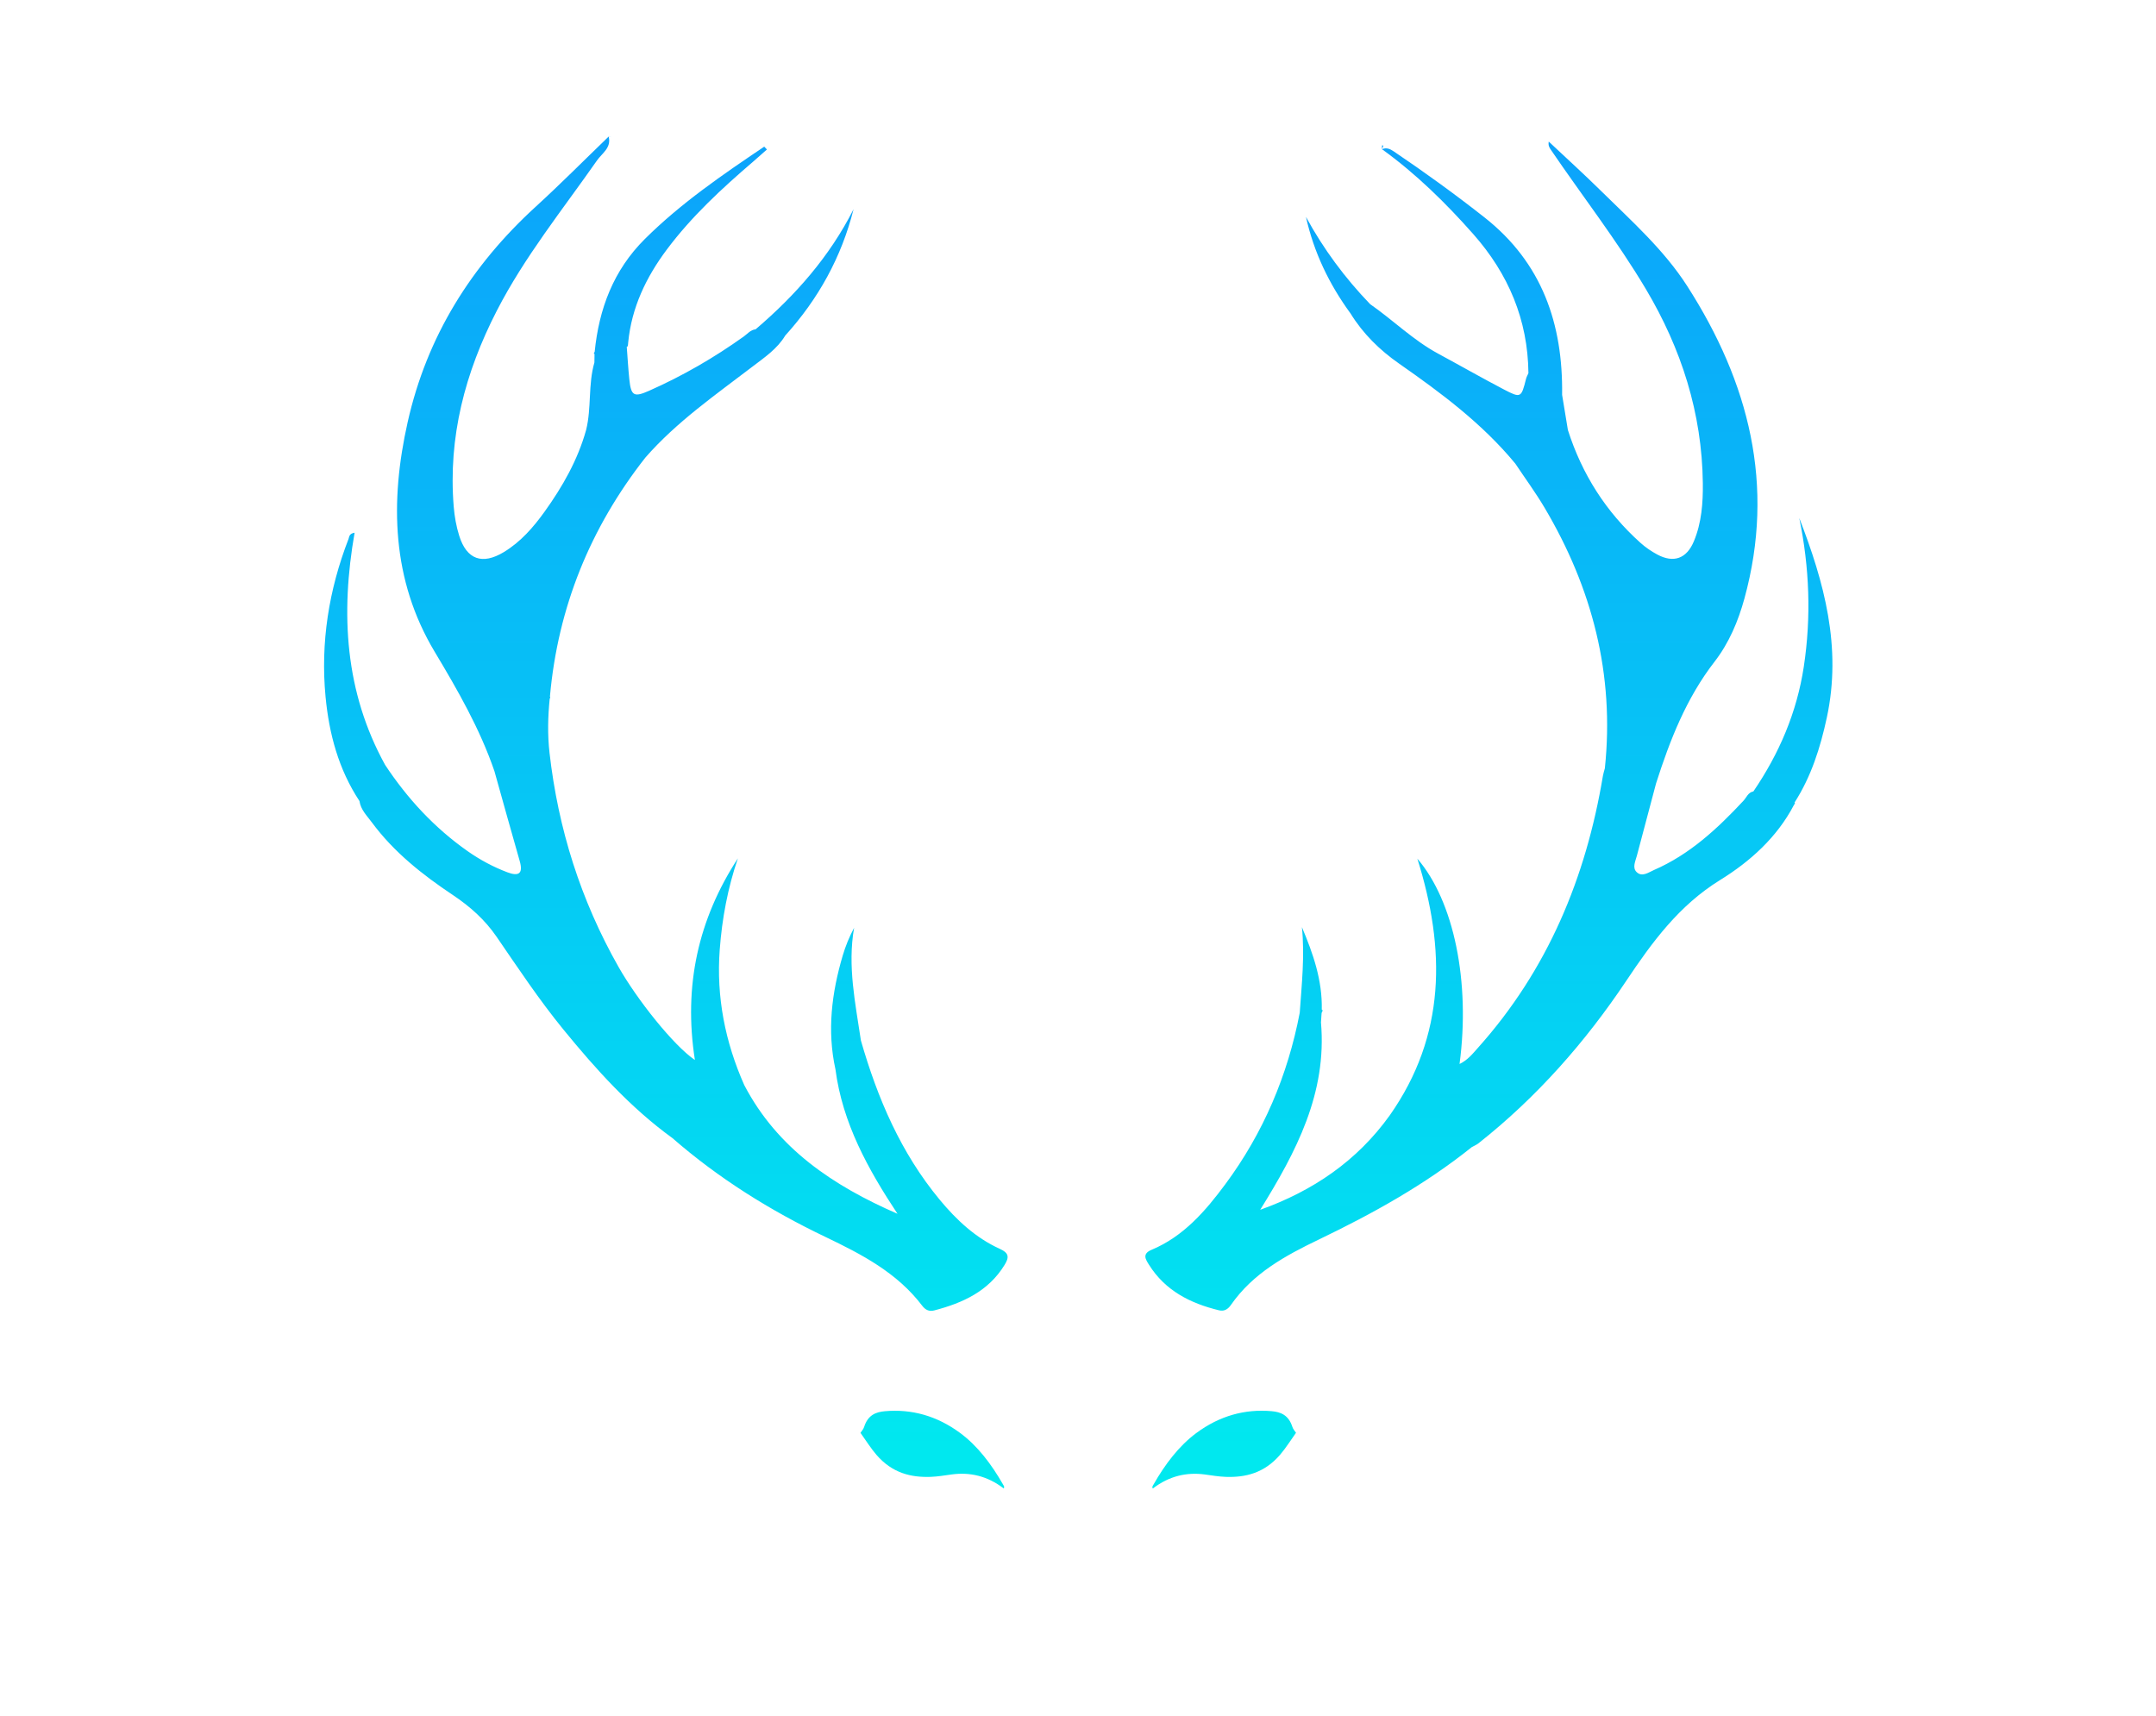
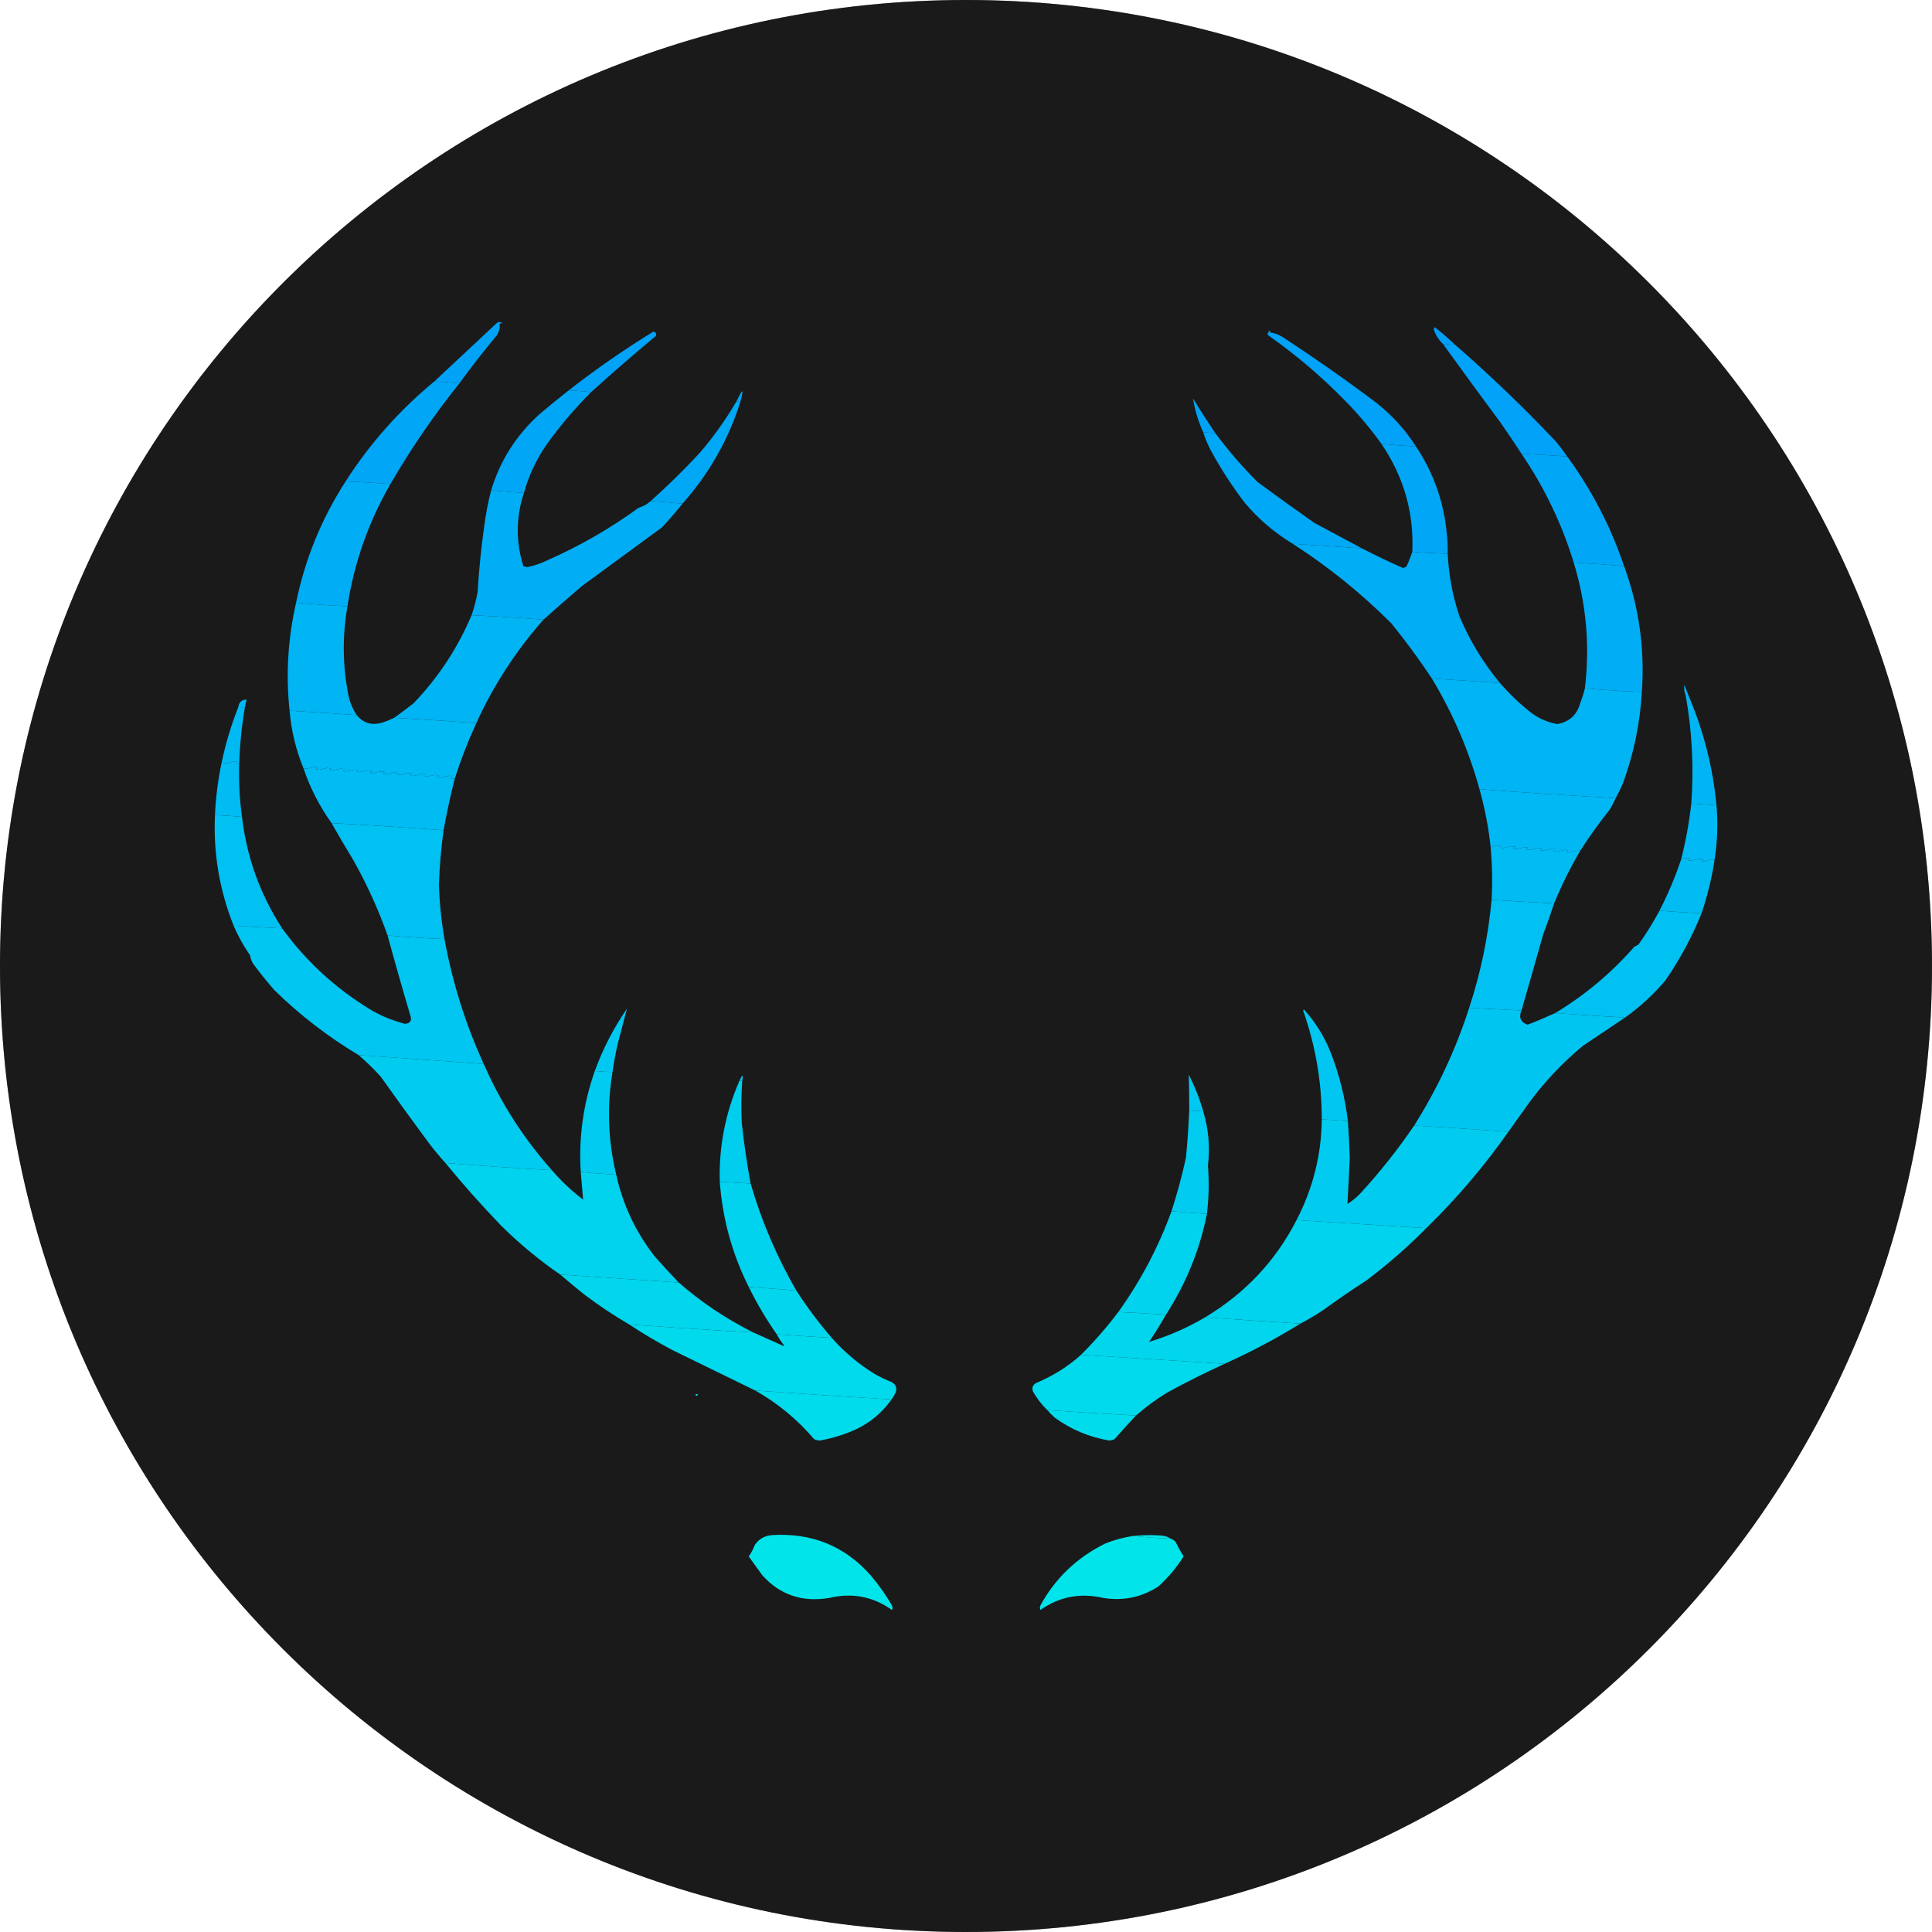
- <svg xmlns="http://www.w3.org/2000/svg" viewBox="0 0 2388 1900">
-   <defs>
-     <linearGradient id="linear-gradient" x1="1194.28" y1="1648.81" x2="1194.28" y2="151.18" gradientUnits="userSpaceOnUse">
-       <stop offset="0" stop-color="#00eaef" />
-       <stop offset="1" stop-color="#0ca3fb" />
-     </linearGradient>
-   </defs>
-   <path fill="url(#linear-gradient)" d="M674.16,151.3s.09-.12.09-.12c1.1.28,2.2.57,3.31.85-1.13-.24-2.26-.49-3.39-.73ZM1532.28,161.29l-1.51-.24c-.05,1.39-.1,2.78-.14,4.17,0,0,.05.07.05.06h0s0,0,0,0c0,0,.02,0,.02,0,0,0-.01,0-.02-.01.53-1.33,1.06-2.65,1.6-3.97ZM1992.9,573.9c11.29,54.66,13.36,109.6,4.97,164.78-7.66,50.35-27.19,96.05-55.81,138-5.87,1.07-7.57,6.64-10.98,10.31-28.88,30.99-59.66,59.6-99.15,76.74-5.82,2.53-13.12,8.2-19.2,2.28-5.04-4.91-1.31-12.04.27-18.05,7.01-26.72,14.16-53.41,21.25-80.11,15.32-47.96,33.46-94.42,64.78-134.86,16.03-20.7,26.23-44.88,33.13-70.08,34.36-125.41,5.01-239.4-63.35-345.97-25.82-40.25-61.46-71.91-95.16-105.14-19.01-18.74-38.81-36.68-58.25-54.97-.75,4.29.67,6.61,2.19,8.85,35.04,51.53,73.43,100.77,105.34,154.44,39.4,66.26,62.23,137.5,63.14,215,.26,21.96-1.35,44-9.98,64.62-8.01,19.15-22.45,24.23-40.54,14.49-6.55-3.53-12.89-7.85-18.43-12.81-38.29-34.28-64.89-76.17-80.51-125.09-2.13-12.98-4.27-25.95-6.4-38.93,1.01-78.51-22.03-146.2-86-196.59-32.65-25.71-66.24-50-100.65-73.22-4.06-2.74-8.04-4.41-12.84-2.31,37.56,27.16,70.46,59.38,101.06,94,38.85,43.96,60.52,94.88,61.12,154.08h0c-.9,2.11-2.11,4.14-2.66,6.34-5.25,20.95-5.7,21.54-24.53,11.7-24.52-12.81-48.55-26.56-72.9-39.71-27.56-14.89-49.77-37.06-75.24-54.79-27.96-29.01-51.71-61.11-71.08-96.65,8.75,39.35,25.78,74.71,49.4,107.02,13.81,22.44,32.4,40.6,53.68,55.45,46.76,32.63,92.26,66.52,128.84,110.89,10.8,16.2,22.37,31.95,32.29,48.68,52.85,89.14,77.77,184.87,66.84,288.83-.72,2.76-1.67,5.49-2.14,8.29-18.81,112.96-61.25,215.06-138.37,301.23-5.81,6.49-11.28,13.55-20.43,17.97,12.12-90.87-6.18-180.34-46.72-227.44,31.44,100.15,31.67,195.76-30.62,284.38-36.29,50.62-85.23,83.71-143.46,104.57,39.8-64.1,74.19-129.13,67.31-207.63.23-3.48.47-6.95.7-10.43.41-.89.92-1.75,1.17-2.67.07-.26-.63-.73-.98-1.09.73-32.41-9.61-62.04-21.98-91.25,3.22,31.87-.24,63.32-2.42,94.79-13.28,69.42-40.37,133.18-82.33,189.82-21.9,29.56-46.29,57.98-81.82,72.79-10.79,4.49-6.42,10.79-2.86,16.48,18,28.77,45.78,42.79,77.59,50.53,6.02,1.47,10.08-1.45,13.21-5.96,24.38-35.1,60.32-54.66,97.49-72.52,59.71-28.69,117.39-60.69,169.29-102.3,2.48-1.39,5.21-2.49,7.42-4.23,64.49-50.95,118.22-111.93,163.68-179.97,28.74-43.02,58.41-83.5,103.86-111.61,33.23-20.55,62.92-47.07,81.76-83.01.43-.71.96-1.39,1.24-2.16.05-.15-.21-.41-.49-.68,18.5-28.94,28.55-60.59,35.79-94.27,16.74-77.89-2.93-149.71-30.53-220.88ZM1107.32,1383.34c-26.72-12.16-47.76-31.8-66.37-54.23-43.11-51.94-68.96-112.39-87.4-176.52-6.12-41.31-14.99-82.43-7.54-124.82-5.46,10.24-9.54,20.35-12.62,30.77-12.21,41.33-17.45,83.17-8.05,125.91,7.78,59.67,36.13,110.77,68.73,160.09-71.31-31.11-133-72.2-169.71-142.55-21.2-47.78-31.08-97.61-27.19-149.96,2.57-34.55,8.89-68.34,20.1-101.19-43.82,67.33-60.45,141-47.59,223.35-23.64-16.04-64.03-66.87-84.57-103.08-41.87-73.83-66.89-153.02-76.46-237.24-2.25-19.98-1.83-39.96.22-59.94.64-.77.72-1.6.25-2.49,8.86-98.7,44.61-186.68,105.67-264.54,34.64-39.63,77.6-69.38,119.03-101.07,12.97-9.92,27.1-19.38,35.87-34.07,36.67-40.48,62.35-86.87,75.71-140.01-26.45,52.39-64.26,95.33-108.5,133.05-5.62.57-8.95,4.99-13.09,7.95-32.98,23.59-67.93,43.75-105,60.17-16.7,7.4-19.87,5.56-21.77-12.75-1.24-11.97-1.91-24-2.83-36.01.84-.23,1.28-.78,1.3-1.65.1-1.12.2-2.25.3-3.36,3.77-38.52,19.85-72.04,42.64-102.56,27.48-36.79,61.01-67.75,95.71-97.52,5.16-4.43,10.2-8.98,15.3-13.48-1-1.05-1.99-2.09-2.99-3.14-46.28,31.18-92.3,62.61-132.2,102.27-34.86,34.65-50.83,77.32-55.62,125.15l-.97,1.15s.82,1.25.82,1.25c.3-.43.45-.87.44-1.33,0,.45-.14.89-.44,1.33-.04,3.08-.09,6.17-.13,9.26-7.12,24.39-3.06,50.16-9.16,74.68-9.24,33.24-26.05,62.74-45.95,90.48-12.48,17.39-26.57,33.6-45.24,44.89-23.83,14.4-41.13,8.29-49.4-18.11-3.24-10.35-5.18-21.33-6.07-32.17-6.34-77.15,12.65-148.83,47.65-216.96,30.71-59.78,72.82-111.94,111.09-166.67,5.55-7.94,16.09-13.97,12.87-26.37l.09-.12c-26.94,25.98-53.31,52.58-80.92,77.81-71.38,65.24-120.4,143.54-141.75,238.38-19.88,88.35-17.76,175.08,29.85,254.57,25.55,42.67,50.05,85.21,66.2,132.28,9.32,33.21,18.5,66.46,28.02,99.61,4.08,14.2-1.41,17.08-13.73,12.41-15.63-5.92-30.24-13.76-43.95-23.38-36.79-25.84-66.71-58.21-91.42-95.57-44.6-80.97-49.49-167.55-33.79-257.2-6.26,1.04-5.86,4.65-6.74,6.94-21.8,56.34-31.14,114.76-25.43,174.87,3.89,40.96,14.43,80.41,37.56,115.43,1.4,9.68,8.3,16.3,13.68,23.59,24.36,32.99,56.06,58.03,89.78,80.53,18.99,12.67,35.5,27.37,48.46,46.27,23.82,34.73,47.13,69.86,73.81,102.53,36.18,44.3,74.33,86.68,120.97,120.5,51.14,44.56,108.16,80.13,169.16,109.31,40.32,19.29,79.59,39.67,107.41,76.3,3.63,4.78,7.81,6.69,13.43,5.21,31.38-8.23,59.72-21.03,77.7-50.2,5.29-8.58,5.29-13.26-5.23-18.05ZM1063.77,1587.56c-26.21-19.47-54.37-26.9-83.51-24.35-10.37.91-18.98,4.29-23.21,17.58-.79,2.47-2.62,4.29-3.97,6.41,5.85,8.14,11.28,16.91,17.64,24.3,17.6,20.43,38.45,25.19,60.09,24.45,7.83-.27,15.58-1.65,23.35-2.69,19.99-2.67,39.25,1.51,57.52,15.47,1.2-1.56.15-2.83-.57-4.1-13.05-22.92-28.48-43.07-47.34-57.07ZM1408.27,1563.17c-29.14-2.52-57.3,4.93-83.49,24.43-18.84,14.03-34.27,34.18-47.3,57.12-.72,1.27-1.77,2.54-.57,4.1,18.26-13.97,37.52-18.18,57.51-15.52,7.76,1.03,15.52,2.4,23.35,2.66,21.63.72,42.48-4.06,60.07-24.51,6.36-7.39,11.78-16.17,17.63-24.31-1.35-2.12-3.18-3.94-3.97-6.41-4.25-13.28-12.86-16.66-23.22-17.56Z" />
+ <svg xmlns="http://www.w3.org/2000/svg" width="27" height="27" viewBox="0 0 27 27" fill="none">
+   <path d="M0 13.5C0 6.044 6.044 0 13.5 0C20.956 0 27 6.044 27 13.5C27 20.956 20.956 27 13.5 27C6.044 27 0 20.956 0 13.5Z" fill="#1A1A1A" />
+   <path d="M13.5 0.5C20.68 0.5 26.5 6.32 26.5 13.5C26.5 20.68 20.68 26.5 13.5 26.5C6.32 26.5 0.5 20.68 0.5 13.5C0.5 6.32 6.32 0.5 13.5 0.5Z" stroke="#1A1A1A" stroke-opacity="0.4" />
+   <g opacity="0.97">
+     <path fill-rule="evenodd" clip-rule="evenodd" d="M6.421 5.356C6.304 5.345 6.186 5.337 6.069 5.331C6.359 5.059 6.65 4.787 6.942 4.515C6.967 4.495 6.993 4.495 7.021 4.515C7.008 4.521 6.995 4.523 6.982 4.521C6.99 4.585 6.974 4.643 6.936 4.695C6.756 4.911 6.585 5.131 6.421 5.356Z" fill="#00A7FD" />
+     <path fill-rule="evenodd" clip-rule="evenodd" d="M20.324 4.808H20.167C20.105 4.75 20.062 4.682 20.037 4.602C20.041 4.592 20.045 4.581 20.05 4.571C20.145 4.646 20.237 4.725 20.324 4.808Z" fill="#00A1FD" />
+     <path fill-rule="evenodd" clip-rule="evenodd" d="M17.741 4.646H17.728C17.727 4.635 17.731 4.626 17.741 4.621C17.758 4.63 17.758 4.638 17.741 4.646Z" fill="#00A1FD" />
+     <path fill-rule="evenodd" clip-rule="evenodd" d="M8.26 5.481C8.156 5.468 8.052 5.46 7.947 5.456C8.325 5.161 8.721 4.886 9.133 4.633C9.165 4.645 9.176 4.665 9.166 4.695C8.858 4.951 8.556 5.212 8.26 5.481Z" fill="#00A6FD" />
+     <path fill-rule="evenodd" clip-rule="evenodd" d="M17.728 4.646H17.741C17.801 4.651 17.857 4.67 17.911 4.702C18.361 4.995 18.8 5.302 19.228 5.624C19.453 5.801 19.64 6.006 19.789 6.241C19.628 6.231 19.467 6.218 19.306 6.204C19.152 5.988 18.98 5.784 18.791 5.593C18.464 5.259 18.11 4.958 17.728 4.689C17.711 4.673 17.711 4.658 17.728 4.646Z" fill="#00A6FD" />
+     <path fill-rule="evenodd" clip-rule="evenodd" d="M20.167 4.808H20.324C20.823 5.242 21.299 5.699 21.752 6.179C21.805 6.244 21.855 6.311 21.902 6.379C21.689 6.365 21.476 6.353 21.263 6.341C21.168 6.194 21.07 6.049 20.969 5.905C20.698 5.54 20.431 5.175 20.167 4.808Z" fill="#00A6FD" />
+     <path fill-rule="evenodd" clip-rule="evenodd" d="M6.069 5.331C6.186 5.337 6.304 5.345 6.421 5.356C6.063 5.802 5.742 6.272 5.456 6.765C5.247 6.748 5.039 6.736 4.83 6.728C5.165 6.203 5.578 5.737 6.069 5.331Z" fill="#00ABFC" />
+     <path fill-rule="evenodd" clip-rule="evenodd" d="M7.947 5.456C8.052 5.46 8.156 5.468 8.26 5.481C8.027 5.714 7.816 5.963 7.627 6.229C7.489 6.434 7.387 6.655 7.321 6.89C7.168 6.879 7.016 6.867 6.864 6.852C6.989 6.437 7.215 6.082 7.542 5.786C7.676 5.674 7.81 5.563 7.947 5.456Z" fill="#00ABFC" />
+     <path fill-rule="evenodd" clip-rule="evenodd" d="M10.346 5.618C10.329 5.614 10.312 5.61 10.294 5.606C10.382 5.42 10.4 5.424 10.346 5.618Z" fill="#00A7FD" />
+     <path fill-rule="evenodd" clip-rule="evenodd" d="M16.985 6.054C16.928 6.051 16.872 6.047 16.815 6.042C16.746 5.888 16.698 5.731 16.672 5.568C16.773 5.733 16.877 5.895 16.985 6.054Z" fill="#00A7FD" />
+     <path fill-rule="evenodd" clip-rule="evenodd" d="M10.294 5.606C10.312 5.61 10.329 5.614 10.346 5.618C10.178 6.148 9.909 6.621 9.538 7.039C9.39 7.026 9.242 7.013 9.094 7.002C9.333 6.788 9.562 6.563 9.779 6.329C9.974 6.102 10.145 5.861 10.294 5.606Z" fill="#00ACFC" />
+     <path fill-rule="evenodd" clip-rule="evenodd" d="M16.815 6.042C16.872 6.047 16.928 6.051 16.985 6.054C17.163 6.293 17.358 6.52 17.572 6.734C17.834 6.928 18.1 7.119 18.367 7.307C18.59 7.426 18.811 7.545 19.032 7.663C18.711 7.643 18.389 7.622 18.067 7.6C17.811 7.445 17.587 7.254 17.396 7.027C17.215 6.79 17.054 6.541 16.913 6.279C16.874 6.202 16.841 6.123 16.815 6.042Z" fill="#00ACFC" />
+     <path fill-rule="evenodd" clip-rule="evenodd" d="M19.306 6.204C19.467 6.218 19.628 6.231 19.789 6.241C20.024 6.594 20.166 6.981 20.213 7.401C20.227 7.513 20.234 7.625 20.232 7.738C20.067 7.733 19.902 7.725 19.737 7.713C19.762 7.167 19.619 6.664 19.306 6.204Z" fill="#00ABFC" />
+     <path fill-rule="evenodd" clip-rule="evenodd" d="M21.263 6.341C21.476 6.353 21.689 6.365 21.902 6.379C22.246 6.85 22.511 7.361 22.697 7.912C22.463 7.892 22.228 7.875 21.993 7.862C21.827 7.32 21.584 6.813 21.263 6.341Z" fill="#00ABFC" />
+     <path fill-rule="evenodd" clip-rule="evenodd" d="M4.83 6.728C5.039 6.736 5.247 6.748 5.456 6.765C5.148 7.3 4.948 7.869 4.856 8.473C4.615 8.463 4.376 8.446 4.138 8.423C4.262 7.816 4.492 7.251 4.83 6.728Z" fill="#00B2FB" />
+     <path fill-rule="evenodd" clip-rule="evenodd" d="M6.864 6.852C7.016 6.867 7.168 6.879 7.321 6.89C7.21 7.23 7.207 7.571 7.314 7.912C7.332 7.92 7.352 7.924 7.373 7.925C7.468 7.905 7.559 7.874 7.647 7.831C8.103 7.63 8.529 7.385 8.925 7.096C8.99 7.077 9.047 7.045 9.094 7.002C9.242 7.013 9.39 7.026 9.538 7.039C9.447 7.153 9.351 7.263 9.251 7.37C8.877 7.644 8.503 7.918 8.129 8.193C7.949 8.347 7.771 8.502 7.595 8.66C7.26 8.634 6.925 8.613 6.59 8.598C6.627 8.492 6.655 8.384 6.675 8.274C6.693 7.969 6.723 7.666 6.766 7.364C6.788 7.191 6.82 7.021 6.864 6.852Z" fill="#00B2FB" />
+     <path fill-rule="evenodd" clip-rule="evenodd" d="M18.067 7.6C18.389 7.622 18.711 7.643 19.032 7.663C19.22 7.761 19.411 7.852 19.606 7.937C19.627 7.935 19.645 7.927 19.658 7.912C19.689 7.846 19.715 7.779 19.737 7.713C19.902 7.725 20.067 7.733 20.232 7.738C20.246 8.034 20.3 8.325 20.395 8.61C20.538 8.95 20.727 9.262 20.963 9.546C20.645 9.523 20.328 9.502 20.011 9.483C19.835 9.217 19.646 8.96 19.443 8.71C19.023 8.291 18.565 7.921 18.067 7.6Z" fill="#00B1FB" />
+     <path fill-rule="evenodd" clip-rule="evenodd" d="M21.993 7.862C22.228 7.875 22.463 7.892 22.697 7.912C22.905 8.481 22.988 9.067 22.945 9.67C22.679 9.66 22.414 9.643 22.149 9.62C22.221 9.024 22.169 8.438 21.993 7.862Z" fill="#00B2FB" />
+     <path fill-rule="evenodd" clip-rule="evenodd" d="M4.138 8.423C4.376 8.446 4.615 8.463 4.856 8.473C4.781 8.898 4.788 9.322 4.875 9.745C4.898 9.835 4.935 9.918 4.986 9.994C4.673 9.971 4.36 9.951 4.047 9.932C3.993 9.425 4.024 8.922 4.138 8.423Z" fill="#00B8FA" />
+     <path fill-rule="evenodd" clip-rule="evenodd" d="M6.59 8.598C6.925 8.613 7.26 8.634 7.595 8.66C7.209 9.097 6.896 9.579 6.656 10.107C6.273 10.077 5.891 10.052 5.508 10.032C5.6 9.966 5.692 9.898 5.782 9.826C6.128 9.464 6.398 9.054 6.59 8.598Z" fill="#00B8FA" />
+     <path fill-rule="evenodd" clip-rule="evenodd" d="M20.011 9.483C20.328 9.502 20.645 9.523 20.963 9.546C21.099 9.703 21.251 9.847 21.419 9.976C21.523 10.049 21.638 10.097 21.765 10.119C21.926 10.089 22.031 9.998 22.078 9.845C22.106 9.77 22.13 9.695 22.149 9.62C22.414 9.643 22.679 9.66 22.945 9.67C22.92 10.111 22.831 10.539 22.678 10.954C22.648 11.024 22.615 11.09 22.58 11.154C21.944 11.119 21.31 11.078 20.676 11.029C20.526 10.485 20.304 9.969 20.011 9.483Z" fill="#00B8FA" />
+     <path fill-rule="evenodd" clip-rule="evenodd" d="M23.597 9.72H23.558C23.539 9.672 23.532 9.622 23.538 9.57C23.559 9.62 23.579 9.67 23.597 9.72Z" fill="#00B5FB" />
+     <path fill-rule="evenodd" clip-rule="evenodd" d="M23.558 9.72H23.597C23.807 10.212 23.938 10.724 23.988 11.254C23.871 11.246 23.754 11.238 23.636 11.229C23.673 10.723 23.647 10.22 23.558 9.72Z" fill="#00B9FA" />
+     <path fill-rule="evenodd" clip-rule="evenodd" d="M3.421 9.895C3.392 9.884 3.362 9.88 3.33 9.882C3.339 9.813 3.378 9.778 3.447 9.776C3.435 9.815 3.426 9.854 3.421 9.895Z" fill="#00BBFA" />
+     <path fill-rule="evenodd" clip-rule="evenodd" d="M3.33 9.882C3.362 9.88 3.392 9.884 3.421 9.895C3.377 10.155 3.351 10.416 3.343 10.68C3.293 10.686 3.285 10.676 3.317 10.649C3.299 10.647 3.282 10.645 3.265 10.643C3.211 10.662 3.154 10.67 3.095 10.668C3.151 10.4 3.229 10.138 3.33 9.882Z" fill="#00BDF9" />
+     <path fill-rule="evenodd" clip-rule="evenodd" d="M4.047 9.932C4.36 9.951 4.673 9.971 4.986 9.994C5.077 10.106 5.195 10.141 5.338 10.1C5.397 10.081 5.454 10.058 5.508 10.032C5.891 10.052 6.273 10.077 6.656 10.107C6.54 10.359 6.44 10.617 6.356 10.88C6.333 10.882 6.312 10.88 6.29 10.873C6.325 10.849 6.319 10.838 6.271 10.842C6.235 10.854 6.198 10.862 6.16 10.867C6.11 10.872 6.102 10.862 6.134 10.836C6.116 10.834 6.099 10.832 6.082 10.83C6.044 10.835 6.007 10.843 5.971 10.855C5.956 10.851 5.94 10.846 5.925 10.842C5.928 10.835 5.932 10.829 5.938 10.823C5.923 10.821 5.908 10.819 5.893 10.817C5.857 10.829 5.82 10.837 5.782 10.842C5.732 10.847 5.724 10.837 5.756 10.811C5.738 10.809 5.721 10.807 5.703 10.805C5.665 10.81 5.629 10.818 5.593 10.83C5.577 10.828 5.562 10.826 5.547 10.823C5.553 10.818 5.557 10.812 5.56 10.805C5.545 10.801 5.53 10.796 5.514 10.792C5.478 10.804 5.441 10.812 5.403 10.817C5.354 10.822 5.345 10.812 5.377 10.786C5.324 10.78 5.272 10.786 5.221 10.805C5.171 10.81 5.163 10.799 5.195 10.774C5.177 10.771 5.16 10.77 5.143 10.767C5.105 10.773 5.068 10.781 5.032 10.792C5.017 10.788 5.001 10.784 4.986 10.78C4.989 10.773 4.993 10.766 4.999 10.761C4.984 10.759 4.969 10.757 4.954 10.755C4.918 10.766 4.881 10.774 4.843 10.78C4.793 10.785 4.785 10.774 4.817 10.749C4.799 10.747 4.782 10.745 4.764 10.742C4.726 10.748 4.69 10.756 4.654 10.767C4.638 10.765 4.623 10.763 4.608 10.761C4.614 10.756 4.618 10.75 4.621 10.742C4.606 10.738 4.591 10.734 4.575 10.73C4.539 10.741 4.502 10.75 4.464 10.755C4.415 10.76 4.406 10.75 4.438 10.724C4.421 10.722 4.404 10.72 4.386 10.717C4.341 10.735 4.293 10.743 4.243 10.742C4.136 10.483 4.071 10.213 4.047 9.932Z" fill="#00BDF9" />
+     <path fill-rule="evenodd" clip-rule="evenodd" d="M3.343 10.68C3.335 10.927 3.348 11.172 3.382 11.416C3.256 11.405 3.13 11.397 3.004 11.391C3.015 11.147 3.046 10.906 3.095 10.668C3.154 10.67 3.211 10.662 3.265 10.643C3.282 10.645 3.299 10.647 3.317 10.649C3.285 10.676 3.293 10.686 3.343 10.68Z" fill="#00C0F9" />
+     <path fill-rule="evenodd" clip-rule="evenodd" d="M6.356 10.88C6.295 11.119 6.243 11.36 6.199 11.603C5.678 11.565 5.156 11.531 4.634 11.503C4.466 11.269 4.335 11.015 4.243 10.742C4.293 10.743 4.341 10.735 4.386 10.717C4.404 10.72 4.421 10.722 4.438 10.724C4.406 10.75 4.415 10.76 4.464 10.755C4.502 10.75 4.539 10.741 4.575 10.73C4.591 10.734 4.606 10.738 4.621 10.742C4.618 10.75 4.614 10.756 4.608 10.761C4.623 10.763 4.638 10.765 4.654 10.767C4.69 10.756 4.726 10.748 4.764 10.742C4.782 10.745 4.799 10.747 4.817 10.749C4.785 10.774 4.793 10.785 4.843 10.78C4.881 10.774 4.918 10.766 4.954 10.755C4.969 10.757 4.984 10.759 4.999 10.761C4.993 10.766 4.989 10.773 4.986 10.78C5.001 10.784 5.017 10.788 5.032 10.792C5.068 10.781 5.105 10.773 5.143 10.767C5.16 10.77 5.177 10.771 5.195 10.774C5.163 10.799 5.171 10.81 5.221 10.805C5.272 10.786 5.324 10.78 5.377 10.786C5.345 10.812 5.354 10.822 5.403 10.817C5.441 10.812 5.478 10.804 5.514 10.792C5.53 10.796 5.545 10.801 5.56 10.805C5.557 10.812 5.553 10.818 5.547 10.823C5.562 10.826 5.577 10.828 5.593 10.83C5.629 10.818 5.665 10.81 5.703 10.805C5.721 10.807 5.738 10.809 5.756 10.811C5.724 10.837 5.732 10.847 5.782 10.842C5.82 10.837 5.857 10.829 5.893 10.817C5.908 10.819 5.923 10.821 5.938 10.823C5.932 10.829 5.928 10.835 5.925 10.842C5.94 10.846 5.956 10.851 5.971 10.855C6.007 10.843 6.044 10.835 6.082 10.83C6.099 10.832 6.116 10.834 6.134 10.836C6.102 10.862 6.11 10.872 6.16 10.867C6.198 10.862 6.235 10.854 6.271 10.842C6.319 10.838 6.325 10.849 6.29 10.873C6.312 10.88 6.333 10.882 6.356 10.88Z" fill="#00BFF9" />
+     <path fill-rule="evenodd" clip-rule="evenodd" d="M20.676 11.029C21.31 11.078 21.944 11.119 22.58 11.154C22.555 11.209 22.527 11.263 22.495 11.316C22.348 11.501 22.211 11.692 22.084 11.889C22.036 11.888 21.99 11.896 21.947 11.915C21.932 11.912 21.917 11.91 21.902 11.908C21.908 11.903 21.912 11.897 21.915 11.889C21.899 11.885 21.884 11.881 21.869 11.877C21.833 11.888 21.796 11.897 21.758 11.902C21.709 11.907 21.7 11.897 21.732 11.871C21.715 11.869 21.697 11.867 21.68 11.865C21.629 11.883 21.577 11.889 21.523 11.883C21.555 11.857 21.547 11.847 21.497 11.852C21.458 11.861 21.419 11.869 21.38 11.877C21.331 11.882 21.322 11.872 21.354 11.846C21.339 11.844 21.323 11.842 21.308 11.84C21.272 11.851 21.235 11.859 21.197 11.865C21.148 11.87 21.139 11.859 21.171 11.833C21.154 11.831 21.137 11.829 21.119 11.827C21.081 11.833 21.044 11.841 21.008 11.852C20.993 11.85 20.978 11.848 20.963 11.846C20.969 11.841 20.973 11.835 20.976 11.827C20.96 11.823 20.945 11.819 20.93 11.815C20.896 11.82 20.864 11.829 20.832 11.84C20.803 11.565 20.751 11.295 20.676 11.029Z" fill="#00BCFA" />
+     <path fill-rule="evenodd" clip-rule="evenodd" d="M23.636 11.229C23.754 11.238 23.871 11.246 23.988 11.254C24.01 11.509 24.001 11.762 23.962 12.014C23.914 12.013 23.868 12.021 23.825 12.039C23.778 12.043 23.771 12.033 23.806 12.008C23.788 12.006 23.771 12.004 23.754 12.002C23.715 12.01 23.675 12.018 23.636 12.027C23.587 12.032 23.578 12.021 23.61 11.995C23.567 11.984 23.528 11.99 23.493 12.014C23.559 11.755 23.607 11.493 23.636 11.229Z" fill="#00BDFA" />
+     <path fill-rule="evenodd" clip-rule="evenodd" d="M3.004 11.391C3.13 11.397 3.256 11.405 3.382 11.416C3.447 11.977 3.634 12.496 3.943 12.974C3.717 12.963 3.491 12.95 3.265 12.937C3.067 12.44 2.98 11.924 3.004 11.391Z" fill="#00C4F8" />
+     <path fill-rule="evenodd" clip-rule="evenodd" d="M4.634 11.503C5.156 11.531 5.678 11.565 6.199 11.603C6.164 11.855 6.143 12.109 6.134 12.363C6.142 12.619 6.168 12.872 6.212 13.124C5.946 13.113 5.681 13.096 5.417 13.074C5.286 12.705 5.123 12.347 4.927 12.002C4.826 11.837 4.728 11.671 4.634 11.503Z" fill="#00C4F8" />
+     <path fill-rule="evenodd" clip-rule="evenodd" d="M22.084 11.889C21.944 12.128 21.823 12.373 21.719 12.625C21.428 12.61 21.136 12.594 20.845 12.575C20.859 12.33 20.854 12.085 20.832 11.84C20.864 11.829 20.896 11.82 20.93 11.815C20.945 11.819 20.96 11.823 20.976 11.827C20.973 11.835 20.969 11.841 20.963 11.846C20.978 11.848 20.993 11.85 21.008 11.852C21.044 11.841 21.081 11.833 21.119 11.827C21.137 11.829 21.154 11.831 21.171 11.833C21.139 11.859 21.148 11.87 21.197 11.865C21.235 11.859 21.272 11.851 21.308 11.84C21.323 11.842 21.339 11.844 21.354 11.846C21.322 11.872 21.331 11.882 21.38 11.877C21.419 11.869 21.458 11.861 21.497 11.852C21.547 11.847 21.555 11.857 21.523 11.883C21.577 11.889 21.629 11.883 21.68 11.865C21.697 11.867 21.715 11.869 21.732 11.871C21.7 11.897 21.709 11.907 21.758 11.902C21.796 11.897 21.833 11.888 21.869 11.877C21.884 11.881 21.899 11.885 21.915 11.889C21.912 11.897 21.908 11.903 21.902 11.908C21.917 11.91 21.932 11.912 21.947 11.915C21.99 11.896 22.036 11.888 22.084 11.889Z" fill="#00BFF9" />
+     <path fill-rule="evenodd" clip-rule="evenodd" d="M23.962 12.014C23.923 12.269 23.862 12.518 23.78 12.762C23.584 12.755 23.388 12.743 23.193 12.725C23.311 12.494 23.411 12.257 23.493 12.014C23.528 11.99 23.567 11.984 23.61 11.995C23.578 12.021 23.587 12.032 23.636 12.027C23.675 12.018 23.715 12.01 23.754 12.002C23.771 12.004 23.788 12.006 23.806 12.008C23.771 12.033 23.778 12.043 23.825 12.039C23.868 12.021 23.914 12.013 23.962 12.014Z" fill="#00C0F9" />
+     <path fill-rule="evenodd" clip-rule="evenodd" d="M20.845 12.575C21.136 12.594 21.428 12.61 21.719 12.625C21.673 12.767 21.623 12.909 21.569 13.049C21.468 13.408 21.366 13.766 21.263 14.121C21.019 14.11 20.776 14.098 20.532 14.084C20.694 13.592 20.798 13.089 20.845 12.575Z" fill="#00C4F8" />
+     <path fill-rule="evenodd" clip-rule="evenodd" d="M23.193 12.725C23.388 12.743 23.584 12.755 23.78 12.762C23.647 13.092 23.479 13.403 23.278 13.697C23.111 13.896 22.922 14.07 22.71 14.221C22.384 14.202 22.058 14.181 21.732 14.159C22.151 13.906 22.52 13.597 22.841 13.23C22.861 13.221 22.881 13.211 22.899 13.199C23.007 13.047 23.105 12.889 23.193 12.725Z" fill="#00C4F8" />
+     <path fill-rule="evenodd" clip-rule="evenodd" d="M3.265 12.937C3.491 12.95 3.717 12.963 3.943 12.974C4.282 13.442 4.703 13.826 5.208 14.128C5.35 14.207 5.5 14.267 5.658 14.308C5.732 14.303 5.758 14.266 5.736 14.196C5.625 13.823 5.519 13.449 5.417 13.074C5.681 13.096 5.946 13.113 6.212 13.124C6.322 13.727 6.504 14.309 6.76 14.869C6.177 14.828 5.595 14.786 5.012 14.745C4.583 14.488 4.189 14.185 3.832 13.835C3.727 13.713 3.627 13.589 3.532 13.46C3.514 13.425 3.501 13.387 3.493 13.348C3.403 13.218 3.327 13.081 3.265 12.937Z" fill="#00CBF7" />
+     <path fill-rule="evenodd" clip-rule="evenodd" d="M20.532 14.084C20.776 14.098 21.019 14.11 21.263 14.121C21.222 14.217 21.251 14.284 21.347 14.321C21.477 14.271 21.605 14.216 21.732 14.159C22.058 14.181 22.384 14.202 22.71 14.221C22.516 14.352 22.32 14.483 22.123 14.614C21.838 14.85 21.589 15.114 21.373 15.406C21.276 15.543 21.178 15.68 21.08 15.817C20.641 15.785 20.202 15.756 19.763 15.73C20.09 15.212 20.346 14.664 20.532 14.084Z" fill="#00CAF7" />
+     <path fill-rule="evenodd" clip-rule="evenodd" d="M8.56 14.982C8.477 14.98 8.394 14.976 8.312 14.969C8.424 14.66 8.574 14.369 8.762 14.096C8.719 14.262 8.675 14.428 8.631 14.595C8.602 14.723 8.578 14.852 8.56 14.982Z" fill="#00CDF7" />
+     <path fill-rule="evenodd" clip-rule="evenodd" d="M18.837 15.667C18.715 15.658 18.593 15.65 18.472 15.643C18.472 15.122 18.385 14.615 18.211 14.121C18.215 14.117 18.22 14.113 18.224 14.109C18.384 14.286 18.508 14.485 18.596 14.707C18.717 15.018 18.797 15.338 18.837 15.667Z" fill="#00CBF7" />
+     <path fill-rule="evenodd" clip-rule="evenodd" d="M5.012 14.745C5.595 14.786 6.177 14.828 6.76 14.869C6.999 15.413 7.316 15.908 7.712 16.353C7.216 16.326 6.72 16.293 6.225 16.253C6.146 16.165 6.07 16.074 5.997 15.979C5.768 15.669 5.542 15.358 5.319 15.044C5.223 14.938 5.12 14.838 5.012 14.745Z" fill="#00D1F6" />
+     <path fill-rule="evenodd" clip-rule="evenodd" d="M8.312 14.969C8.394 14.976 8.477 14.98 8.56 14.982C8.48 15.463 8.497 15.941 8.612 16.416C8.446 16.407 8.28 16.395 8.116 16.378C8.086 15.897 8.151 15.427 8.312 14.969Z" fill="#00D1F5" />
+     <path fill-rule="evenodd" clip-rule="evenodd" d="M16.815 15.53C16.75 15.529 16.685 15.525 16.62 15.518C16.621 15.351 16.618 15.185 16.613 15.019C16.697 15.183 16.765 15.354 16.815 15.53Z" fill="#00CDF7" />
+     <path fill-rule="evenodd" clip-rule="evenodd" d="M10.373 15.106H10.333C10.377 15.009 10.39 15.009 10.373 15.106Z" fill="#00CEF7" />
+     <path fill-rule="evenodd" clip-rule="evenodd" d="M10.333 15.106H10.373C10.359 15.302 10.357 15.497 10.366 15.692C10.397 15.977 10.438 16.259 10.49 16.54C10.347 16.531 10.203 16.523 10.059 16.515C10.045 16.026 10.137 15.557 10.333 15.106Z" fill="#00D2F5" />
+     <path fill-rule="evenodd" clip-rule="evenodd" d="M16.62 15.518C16.685 15.525 16.75 15.529 16.815 15.53C16.89 15.78 16.912 16.034 16.881 16.291C16.899 16.515 16.894 16.74 16.867 16.964C16.702 16.954 16.537 16.942 16.372 16.927C16.451 16.681 16.519 16.431 16.574 16.179C16.595 15.959 16.61 15.738 16.62 15.518Z" fill="#00D1F5" />
+     <path fill-rule="evenodd" clip-rule="evenodd" d="M18.472 15.643C18.593 15.65 18.715 15.658 18.837 15.667C18.849 15.838 18.857 16.008 18.863 16.179C18.854 16.395 18.843 16.611 18.83 16.827C18.892 16.787 18.948 16.741 19 16.69C19.28 16.387 19.534 16.067 19.763 15.73C20.202 15.756 20.641 15.785 21.08 15.817C20.741 16.299 20.359 16.748 19.932 17.164C19.328 17.126 18.724 17.088 18.119 17.051C18.349 16.608 18.467 16.139 18.472 15.643Z" fill="#00D1F6" />
+     <path fill-rule="evenodd" clip-rule="evenodd" d="M6.225 16.253C6.72 16.293 7.216 16.326 7.712 16.353C7.842 16.505 7.988 16.642 8.149 16.765C8.138 16.636 8.128 16.507 8.116 16.378C8.28 16.395 8.446 16.407 8.612 16.416C8.704 16.838 8.885 17.22 9.153 17.563C9.262 17.685 9.373 17.806 9.486 17.924C8.934 17.886 8.382 17.849 7.829 17.812C7.533 17.609 7.257 17.38 7.001 17.126C6.73 16.844 6.471 16.553 6.225 16.253Z" fill="#00D7F4" />
+     <path fill-rule="evenodd" clip-rule="evenodd" d="M10.059 16.515C10.203 16.523 10.347 16.531 10.49 16.54C10.642 17.064 10.855 17.562 11.129 18.036C10.908 18.017 10.686 18 10.464 17.986C10.231 17.521 10.097 17.031 10.059 16.515Z" fill="#00D7F4" />
+     <path fill-rule="evenodd" clip-rule="evenodd" d="M16.372 16.927C16.537 16.942 16.702 16.954 16.867 16.964C16.767 17.469 16.575 17.938 16.294 18.373C16.072 18.358 15.85 18.345 15.628 18.336C15.942 17.899 16.189 17.429 16.372 16.927Z" fill="#00D7F4" />
+     <path fill-rule="evenodd" clip-rule="evenodd" d="M18.119 17.051C18.724 17.088 19.328 17.126 19.932 17.164C19.672 17.427 19.394 17.67 19.098 17.893C18.894 18.025 18.694 18.162 18.498 18.304C18.393 18.375 18.284 18.44 18.172 18.498C17.728 18.47 17.285 18.441 16.841 18.41C17.402 18.073 17.828 17.62 18.119 17.051Z" fill="#00D7F4" />
+     <path fill-rule="evenodd" clip-rule="evenodd" d="M7.829 17.812C8.382 17.849 8.934 17.886 9.486 17.924C9.802 18.2 10.15 18.433 10.529 18.622C9.95 18.589 9.372 18.551 8.794 18.51C8.577 18.384 8.368 18.244 8.168 18.093C8.053 18.001 7.94 17.907 7.829 17.812Z" fill="#00DBF3" />
+     <path fill-rule="evenodd" clip-rule="evenodd" d="M10.464 17.986C10.686 18 10.908 18.017 11.129 18.036C11.278 18.267 11.443 18.488 11.624 18.697C11.368 18.682 11.111 18.666 10.855 18.647C10.708 18.437 10.578 18.217 10.464 17.986Z" fill="#00DBF3" />
+     <path fill-rule="evenodd" clip-rule="evenodd" d="M15.628 18.336C15.85 18.345 16.072 18.358 16.294 18.373C16.221 18.502 16.142 18.629 16.059 18.753C16.333 18.67 16.594 18.556 16.841 18.41C17.285 18.441 17.728 18.47 18.172 18.498C17.834 18.707 17.482 18.894 17.115 19.059C16.446 19.018 15.776 18.976 15.107 18.934C15.296 18.745 15.47 18.546 15.628 18.336Z" fill="#00DBF3" />
+     <path fill-rule="evenodd" clip-rule="evenodd" d="M8.794 18.51C9.372 18.551 9.95 18.589 10.529 18.622C10.667 18.684 10.806 18.747 10.946 18.809C10.951 18.807 10.955 18.805 10.959 18.803C10.919 18.754 10.885 18.702 10.855 18.647C11.111 18.666 11.368 18.682 11.624 18.697C11.799 18.895 11.998 19.063 12.225 19.202C12.3 19.245 12.378 19.282 12.459 19.314C12.519 19.347 12.538 19.395 12.518 19.458C12.502 19.493 12.482 19.527 12.459 19.558C11.824 19.52 11.19 19.478 10.555 19.433C10.169 19.244 9.782 19.055 9.394 18.866C9.187 18.756 8.987 18.638 8.794 18.51Z" fill="#00DEF3" />
+     <path fill-rule="evenodd" clip-rule="evenodd" d="M15.107 18.934C15.776 18.976 16.446 19.018 17.115 19.059C16.841 19.184 16.571 19.319 16.307 19.464C16.154 19.558 16.01 19.664 15.876 19.782C15.463 19.76 15.05 19.735 14.637 19.707C14.557 19.63 14.49 19.542 14.435 19.445C14.418 19.394 14.433 19.355 14.481 19.327C14.714 19.23 14.923 19.099 15.107 18.934Z" fill="#00DEF3" />
+     <path fill-rule="evenodd" clip-rule="evenodd" d="M10.555 19.433C11.19 19.478 11.824 19.52 12.459 19.558C12.297 19.785 12.08 19.945 11.807 20.038C11.695 20.079 11.579 20.11 11.461 20.131C11.431 20.131 11.403 20.125 11.377 20.112C11.144 19.838 10.87 19.611 10.555 19.433Z" fill="#00E1F2" />
+     <path fill-rule="evenodd" clip-rule="evenodd" d="M9.72 19.483C9.763 19.481 9.768 19.489 9.733 19.508C9.723 19.502 9.719 19.494 9.72 19.483Z" fill="#00E1F2" />
+     <path fill-rule="evenodd" clip-rule="evenodd" d="M14.637 19.707C15.05 19.735 15.463 19.76 15.876 19.782C15.774 19.89 15.674 20 15.576 20.112C15.552 20.125 15.526 20.131 15.498 20.131C15.219 20.083 14.967 19.977 14.742 19.813C14.704 19.779 14.669 19.744 14.637 19.707Z" fill="#00E1F2" />
+     <path fill-rule="evenodd" clip-rule="evenodd" d="M10.79 21.453C11.348 21.42 11.806 21.607 12.166 22.014C12.279 22.146 12.379 22.288 12.466 22.438C12.475 22.459 12.475 22.479 12.466 22.5C12.201 22.311 11.908 22.255 11.585 22.332C11.209 22.394 10.899 22.288 10.653 22.014C10.59 21.927 10.527 21.839 10.464 21.752C10.499 21.701 10.527 21.647 10.549 21.59C10.607 21.507 10.687 21.461 10.79 21.453Z" fill="#00EAF0" />
+     <path fill-rule="evenodd" clip-rule="evenodd" d="M16.359 21.503C16.183 21.497 16.009 21.485 15.837 21.465C15.967 21.452 16.098 21.45 16.228 21.459C16.277 21.463 16.321 21.477 16.359 21.503Z" fill="#00E7F0" />
+     <path fill-rule="evenodd" clip-rule="evenodd" d="M15.837 21.465C16.009 21.485 16.183 21.497 16.359 21.503C16.388 21.512 16.412 21.528 16.43 21.552C16.464 21.62 16.501 21.687 16.541 21.752C16.444 21.906 16.327 22.045 16.189 22.17C15.957 22.322 15.701 22.376 15.42 22.332C15.098 22.257 14.804 22.313 14.539 22.5C14.531 22.479 14.531 22.459 14.539 22.438C14.746 22.057 15.048 21.768 15.446 21.571C15.572 21.52 15.702 21.485 15.837 21.465Z" fill="#00E9F0" />
+   </g>
</svg>
